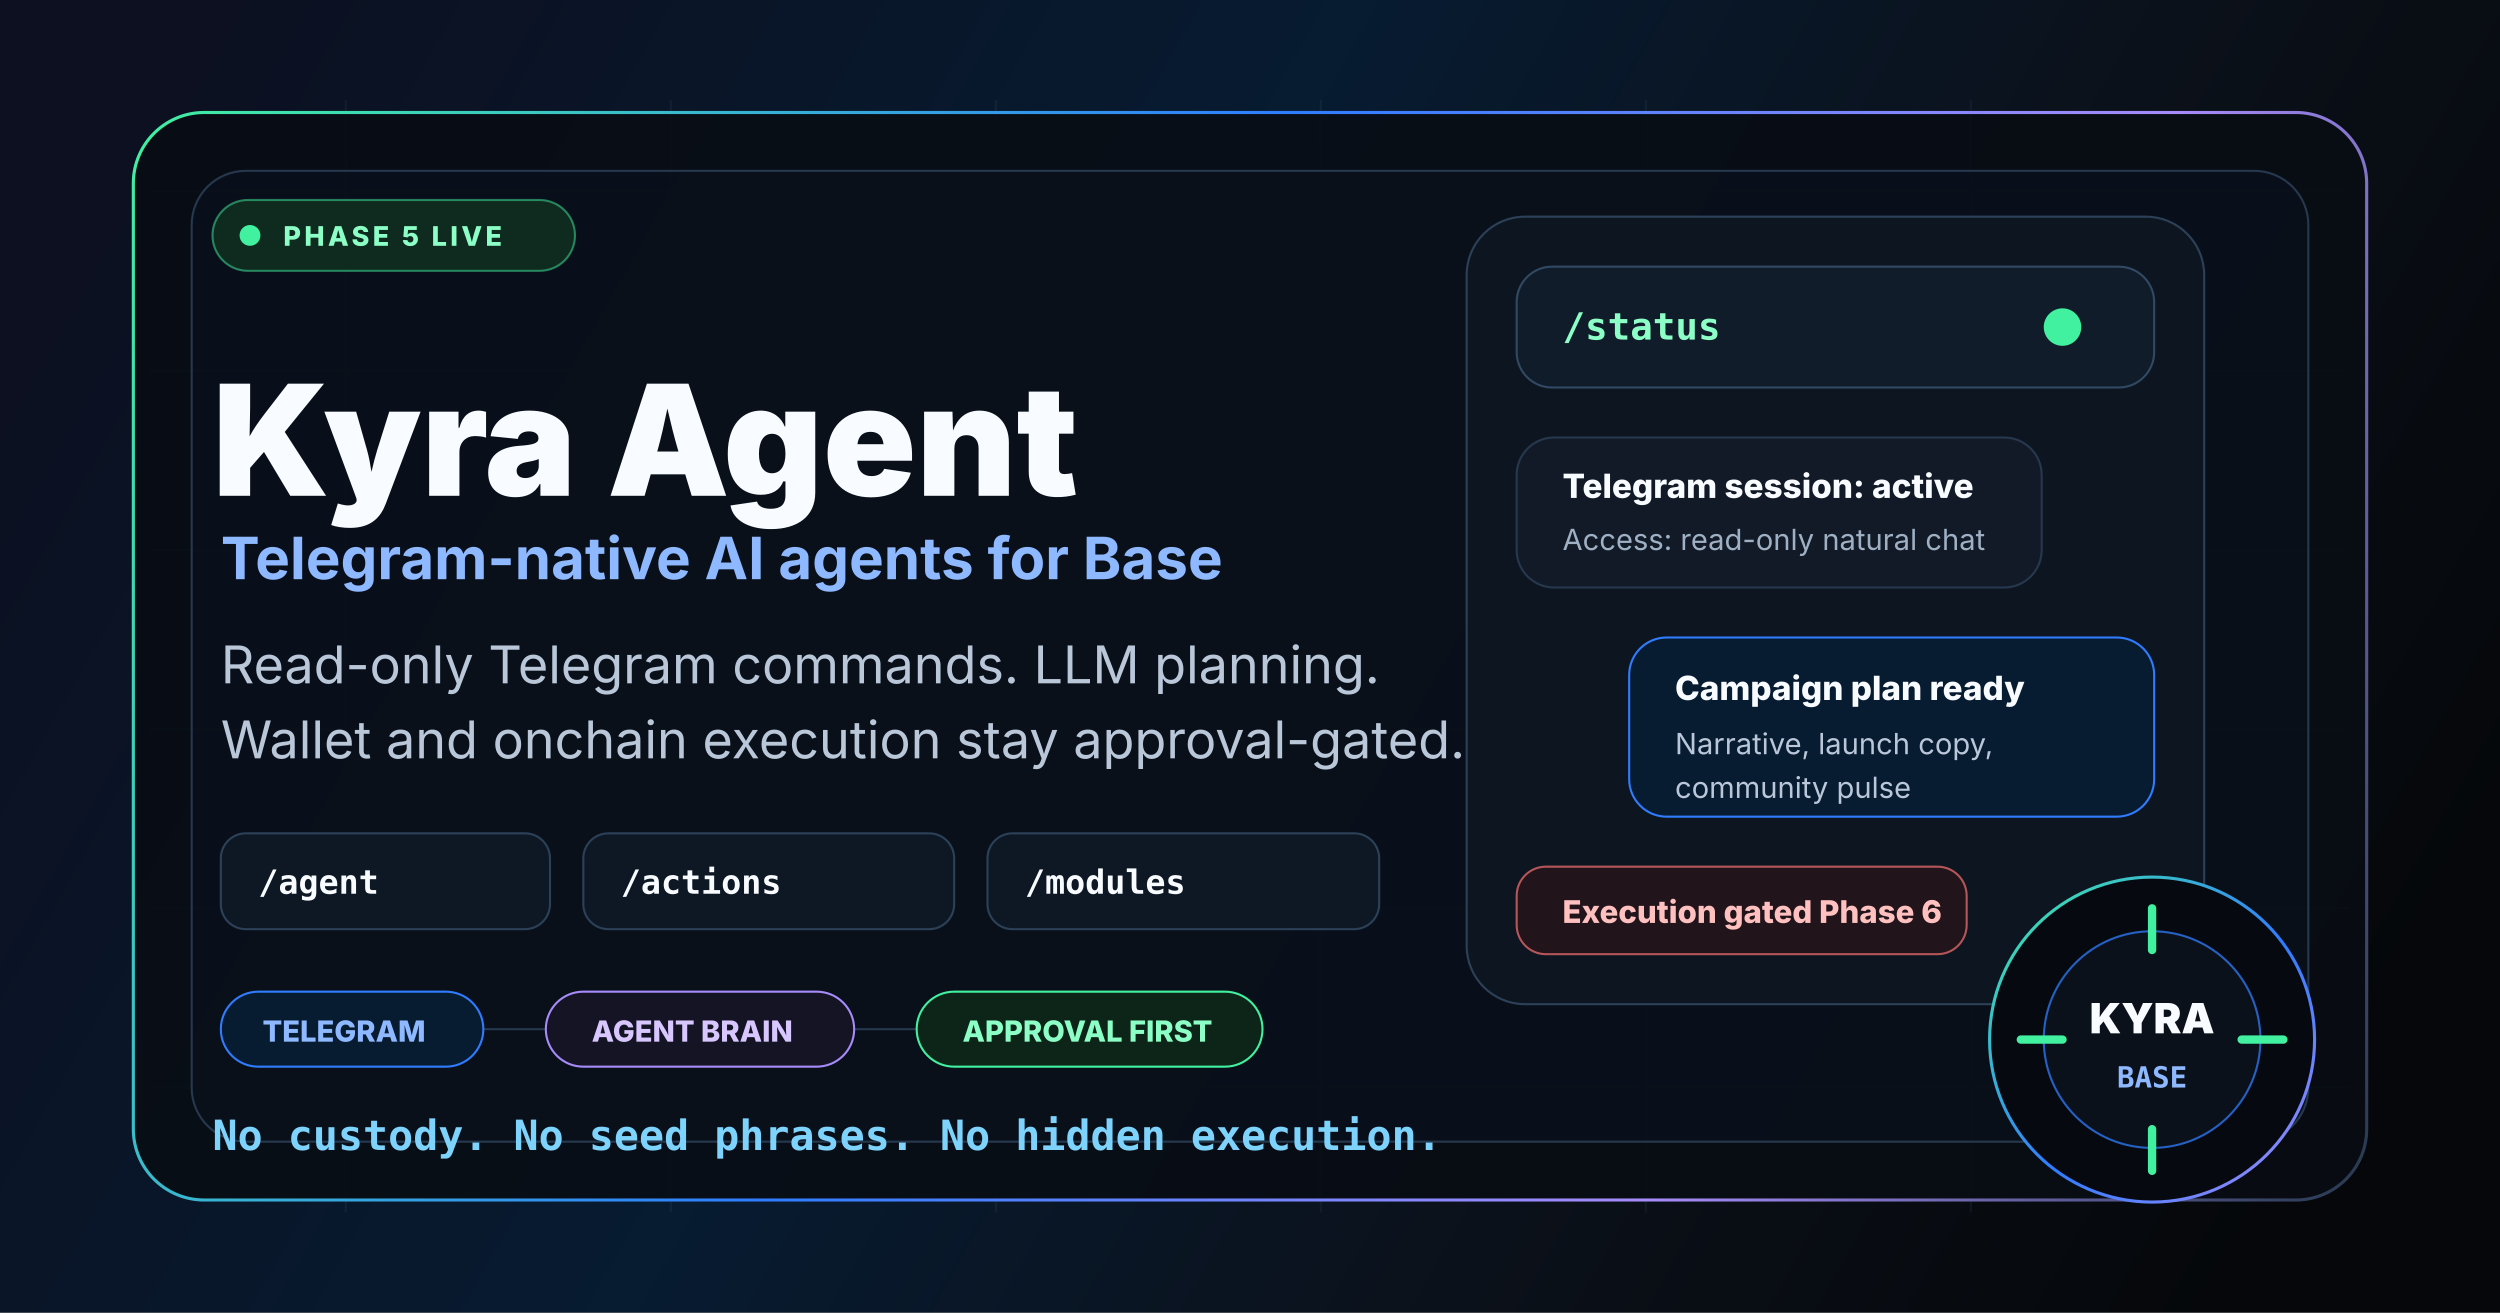
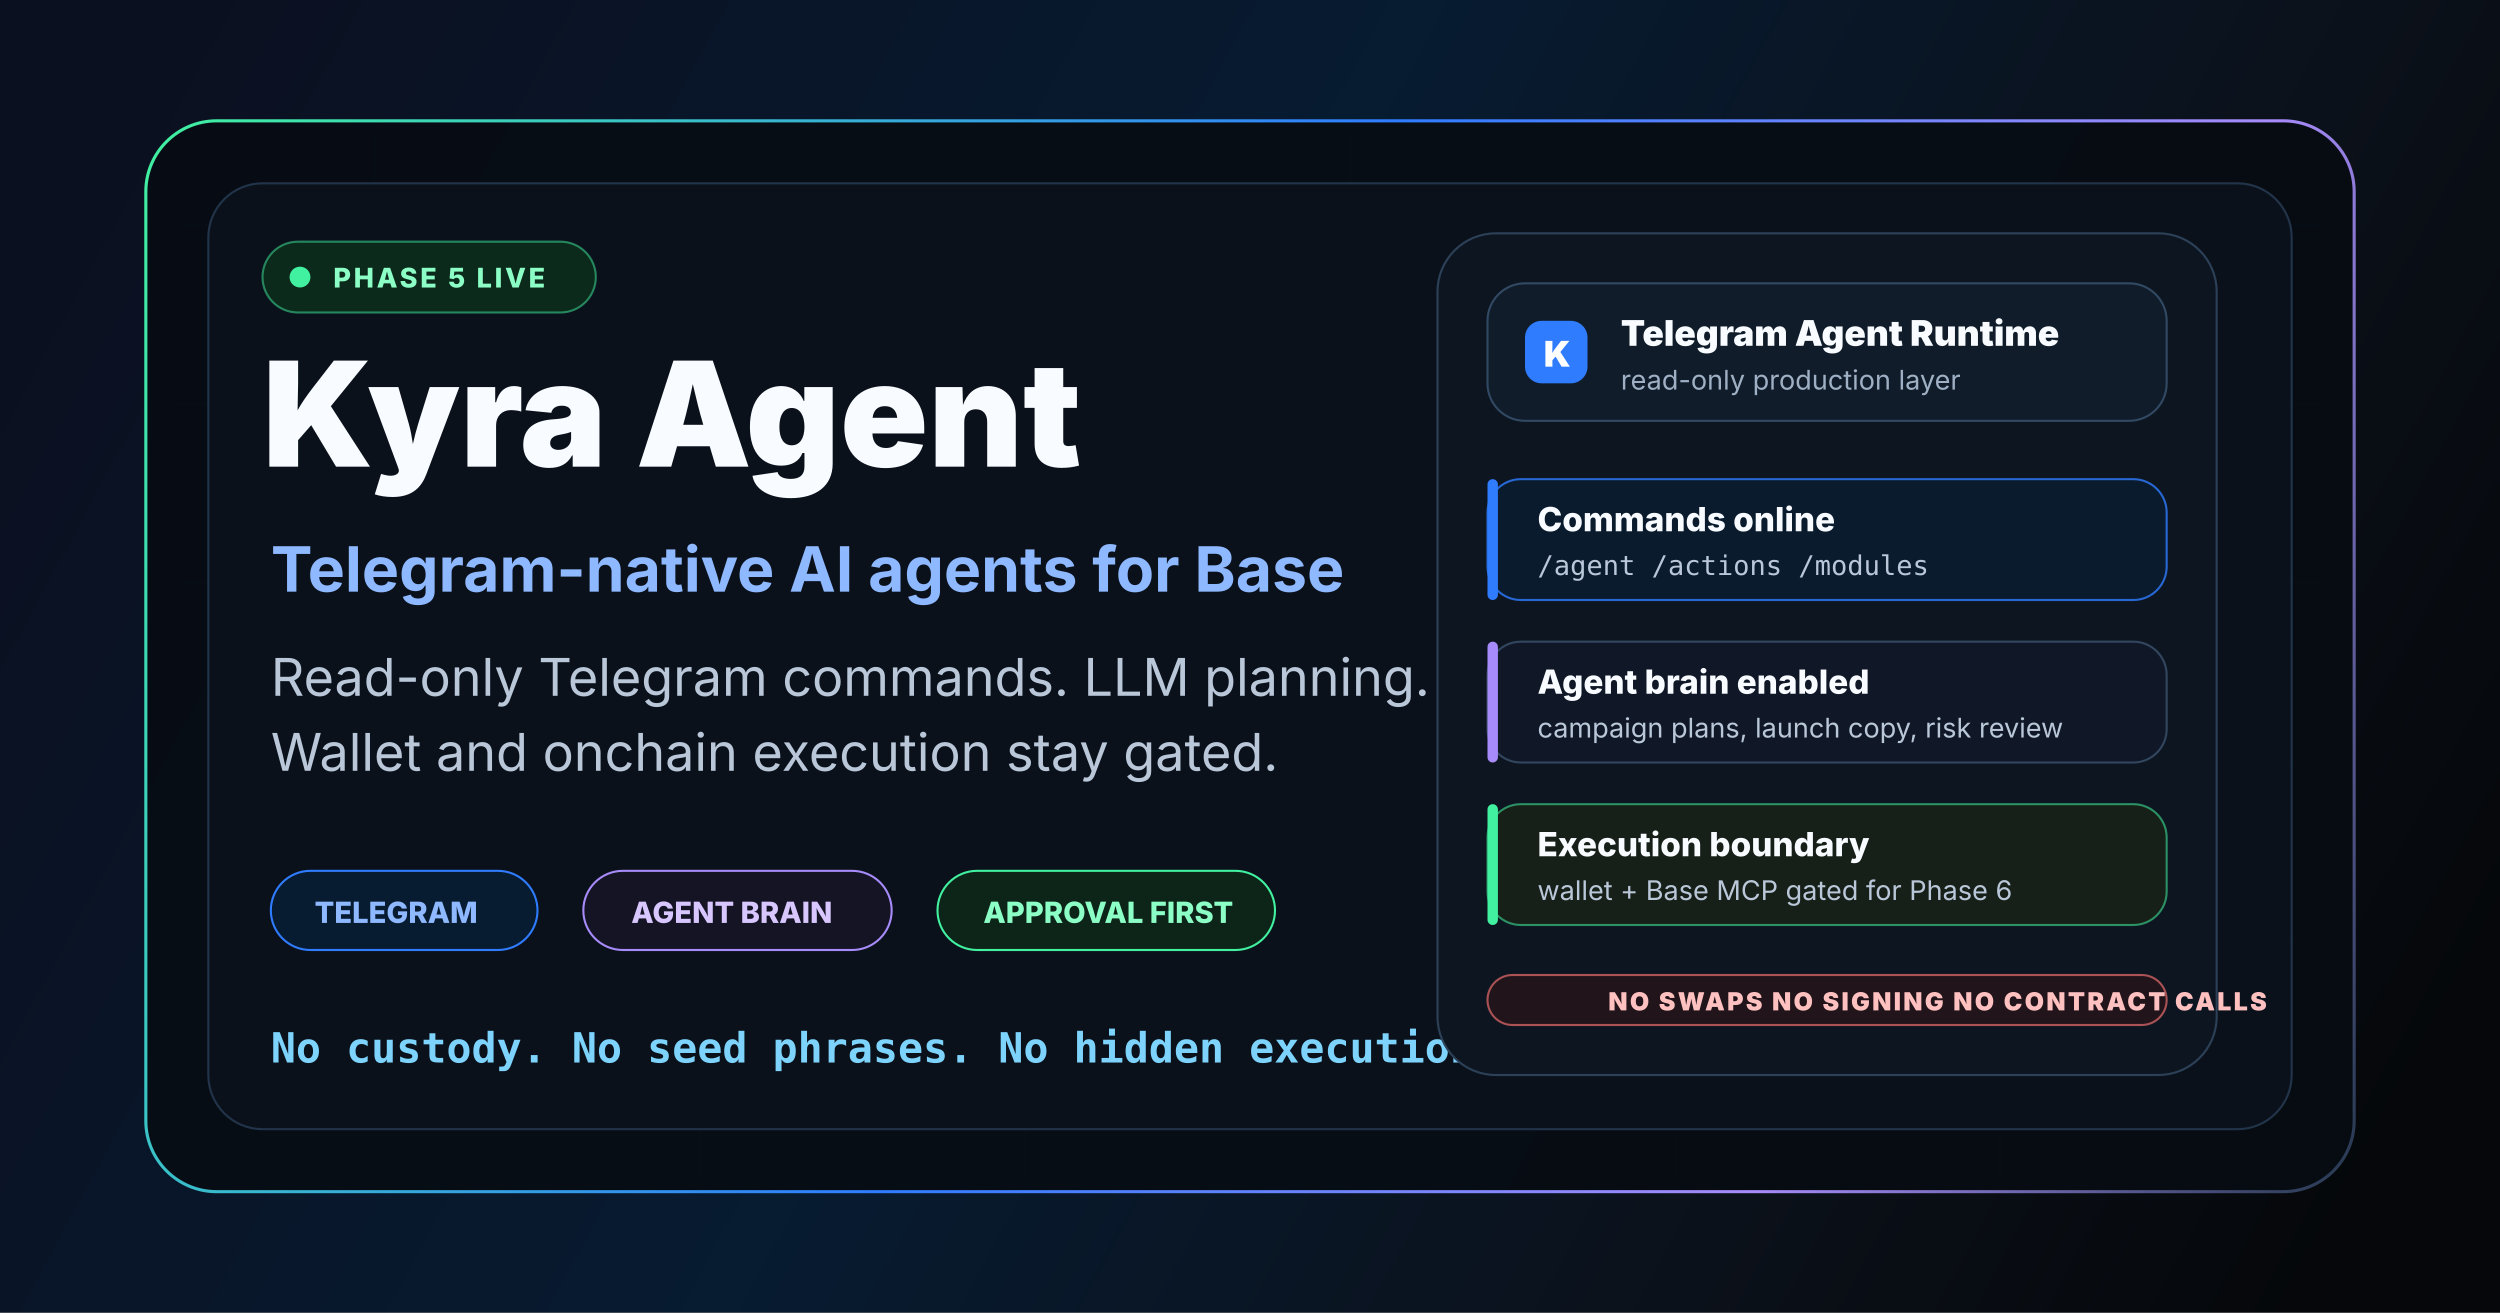
<svg xmlns="http://www.w3.org/2000/svg" width="1200" height="630" viewBox="0 0 1200 630" fill="none">
  <rect width="1200" height="630" fill="#05070A" />
  <rect width="1200" height="630" fill="url(#bg)" />
-   <path d="M72 92H1128M72 178H1128M72 264H1128M72 350H1128M72 436H1128M72 522H1128" stroke="#7DD3FC" stroke-opacity="0.08" />
-   <path d="M166 48V582M322 48V582M478 48V582M634 48V582M790 48V582M946 48V582" stroke="#7DD3FC" stroke-opacity="0.06" />
-   <rect x="64" y="54" width="1072" height="522" rx="34" fill="#080D14" fill-opacity="0.88" stroke="url(#frame)" stroke-width="1.5" />
-   <rect x="92" y="82" width="1016" height="466" rx="26" fill="#0A111B" fill-opacity="0.82" stroke="#26384E" />
-   <g transform="translate(102 96)">
-     <rect x="0" y="0" width="174" height="34" rx="17" fill="#0F2A1F" stroke="#41F1A0" stroke-opacity="0.5" />
+   <path d="M86 108H1114M86 194H1114M86 280H1114M86 366H1114M86 452H1114M86 538H1114" stroke="#6EA8FF" stroke-opacity="0.07" />
+   <path d="M180 64V566M336 64V566M492 64V566M648 64V566M804 64V566M960 64V566" stroke="#6EA8FF" stroke-opacity="0.05" />
+   <rect x="70" y="58" width="1060" height="514" rx="34" fill="#070C13" fill-opacity="0.92" stroke="url(#frame)" stroke-width="1.5" />
+   <rect x="100" y="88" width="1000" height="454" rx="26" fill="#0B121C" fill-opacity="0.9" stroke="#22344A" />
+   <g transform="translate(126 116)">
+     <rect x="0" y="0" width="160" height="34" rx="17" fill="#0C2A1C" stroke="#41F1A0" stroke-opacity="0.5" />
    <circle cx="18" cy="17" r="5" fill="#41F1A0" />
-     <text x="34" y="22" fill="#8CFFC6" font-family="Inter, Segoe UI, Arial, sans-serif" font-size="13" font-weight="800" letter-spacing="1.6">PHASE 5 LIVE</text>
+     <text x="34" y="22" fill="#8CFFC6" font-family="Inter, Segoe UI, Arial, sans-serif" font-size="13" font-weight="800" letter-spacing="1.3">PHASE 5 LIVE</text>
  </g>
-   <text x="102" y="238" fill="#F8FBFF" font-family="Inter, Segoe UI, Arial, sans-serif" font-size="74" font-weight="850">Kyra Agent</text>
-   <text x="106" y="278" fill="#8EB8FF" font-family="Inter, Segoe UI, Arial, sans-serif" font-size="28" font-weight="700">Telegram-native AI agents for Base</text>
-   <text x="106" y="328" fill="#B9C7D9" font-family="Inter, Segoe UI, Arial, sans-serif" font-size="25">Read-only Telegram commands. LLM planning.</text>
-   <text x="106" y="364" fill="#B9C7D9" font-family="Inter, Segoe UI, Arial, sans-serif" font-size="25">Wallet and onchain execution stay approval-gated.</text>
-   <g transform="translate(106 400)">
-     <rect x="0" y="0" width="158" height="46" rx="12" fill="#0D1824" stroke="#2C4158" />
-     <text x="18" y="29" fill="#F8FBFF" font-family="Consolas, ui-monospace, monospace" font-size="16" font-weight="700">/agent</text>
-     <rect x="174" y="0" width="178" height="46" rx="12" fill="#0D1824" stroke="#2C4158" />
-     <text x="192" y="29" fill="#F8FBFF" font-family="Consolas, ui-monospace, monospace" font-size="16" font-weight="700">/actions</text>
-     <rect x="368" y="0" width="188" height="46" rx="12" fill="#0D1824" stroke="#2C4158" />
-     <text x="386" y="29" fill="#F8FBFF" font-family="Consolas, ui-monospace, monospace" font-size="16" font-weight="700">/modules</text>
+   <text x="126" y="224" fill="#F8FBFF" font-family="Inter, Segoe UI, Arial, sans-serif" font-size="70" font-weight="850">Kyra Agent</text>
+   <text x="130" y="284" fill="#8EB8FF" font-family="Inter, Segoe UI, Arial, sans-serif" font-size="30" font-weight="750">Telegram-native AI agents for Base</text>
+   <text x="130" y="334" fill="#B9C7D9" font-family="Inter, Segoe UI, Arial, sans-serif" font-size="25">Read-only Telegram commands. LLM planning.</text>
+   <text x="130" y="370" fill="#B9C7D9" font-family="Inter, Segoe UI, Arial, sans-serif" font-size="25">Wallet and onchain execution stay gated.</text>
+   <g transform="translate(130 418)">
+     <rect x="0" y="0" width="128" height="38" rx="19" fill="#071B31" stroke="#2F7CFF" />
+     <text x="21" y="25" fill="#8EB8FF" font-family="Inter, Segoe UI, Arial, sans-serif" font-size="14" font-weight="800">TELEGRAM</text>
+     <rect x="150" y="0" width="148" height="38" rx="19" fill="#151425" stroke="#A78BFA" />
+     <text x="173" y="25" fill="#D8C7FF" font-family="Inter, Segoe UI, Arial, sans-serif" font-size="14" font-weight="800">AGENT BRAIN</text>
+     <rect x="320" y="0" width="162" height="38" rx="19" fill="#0D2418" stroke="#41F1A0" />
+     <text x="342" y="25" fill="#8CFFC6" font-family="Inter, Segoe UI, Arial, sans-serif" font-size="14" font-weight="800">APPROVAL FIRST</text>
  </g>
-   <g transform="translate(106 476)">
-     <path d="M0 18H500" stroke="#26384E" />
-     <rect x="0" y="0" width="126" height="36" rx="18" fill="#071B31" stroke="#2F7CFF" />
-     <text x="20" y="24" fill="#8EB8FF" font-family="Inter, Segoe UI, Arial, sans-serif" font-size="14" font-weight="800">TELEGRAM</text>
-     <rect x="156" y="0" width="148" height="36" rx="18" fill="#151425" stroke="#A78BFA" />
-     <text x="178" y="24" fill="#D8C7FF" font-family="Inter, Segoe UI, Arial, sans-serif" font-size="14" font-weight="800">AGENT BRAIN</text>
-     <rect x="334" y="0" width="166" height="36" rx="18" fill="#0D2418" stroke="#41F1A0" />
-     <text x="356" y="24" fill="#8CFFC6" font-family="Inter, Segoe UI, Arial, sans-serif" font-size="14" font-weight="800">APPROVAL FIRST</text>
+   <text x="130" y="510" fill="#7DD3FC" font-family="Consolas, ui-monospace, monospace" font-size="20" font-weight="700">No custody. No seed phrases. No hidden execution.</text>
+   <g transform="translate(690 112)">
+     <rect x="0" y="0" width="374" height="404" rx="28" fill="#0D1520" stroke="#2C4158" />
+     <rect x="24" y="24" width="326" height="66" rx="18" fill="#101C2A" stroke="#314963" />
+     <rect x="42" y="42" width="30" height="30" rx="8" fill="#2F7CFF" />
+     <text x="51" y="64" fill="#FFFFFF" font-family="Inter, Segoe UI, Arial, sans-serif" font-size="17" font-weight="900">K</text>
+     <text x="88" y="54" fill="#F8FBFF" font-family="Inter, Segoe UI, Arial, sans-serif" font-size="17" font-weight="850">Telegram Agent Runtime</text>
+     <text x="88" y="75" fill="#9FB0C4" font-family="Inter, Segoe UI, Arial, sans-serif" font-size="13">read-only production layer</text>
+     <rect x="24" y="118" width="326" height="58" rx="16" fill="#0A1B2D" stroke="#2F7CFF" stroke-opacity="0.8" />
+     <rect x="24" y="118" width="5" height="58" rx="2.5" fill="#2F7CFF" />
+     <text x="48" y="143" fill="#F8FBFF" font-family="Inter, Segoe UI, Arial, sans-serif" font-size="16" font-weight="800">Commands online</text>
+     <text x="48" y="164" fill="#B9C7D9" font-family="Consolas, ui-monospace, monospace" font-size="13">/agent  /actions  /modules</text>
+     <rect x="24" y="196" width="326" height="58" rx="16" fill="#101827" stroke="#32465F" />
+     <rect x="24" y="196" width="5" height="58" rx="2.5" fill="#A78BFA" />
+     <text x="48" y="221" fill="#F8FBFF" font-family="Inter, Segoe UI, Arial, sans-serif" font-size="16" font-weight="800">Agent brain enabled</text>
+     <text x="48" y="242" fill="#B9C7D9" font-family="Inter, Segoe UI, Arial, sans-serif" font-size="13">campaign plans, launch copy, risk review</text>
+     <rect x="24" y="274" width="326" height="58" rx="16" fill="#172018" stroke="#41F1A0" stroke-opacity="0.55" />
+     <rect x="24" y="274" width="5" height="58" rx="2.5" fill="#41F1A0" />
+     <text x="48" y="299" fill="#F8FBFF" font-family="Inter, Segoe UI, Arial, sans-serif" font-size="16" font-weight="800">Execution boundary</text>
+     <text x="48" y="320" fill="#B9C7D9" font-family="Inter, Segoe UI, Arial, sans-serif" font-size="13">wallet + Base MCP gated for Phase 6</text>
+     <rect x="24" y="356" width="326" height="24" rx="12" fill="#21141A" stroke="#F97373" stroke-opacity="0.65" />
+     <text x="82" y="373" fill="#FFC0C0" font-family="Inter, Segoe UI, Arial, sans-serif" font-size="12" font-weight="850" letter-spacing="1.1">NO SWAPS  NO SIGNING  NO CONTRACT CALLS</text>
  </g>
-   <g transform="translate(704 104)">
-     <rect x="0" y="0" width="354" height="378" rx="28" fill="#0D1520" stroke="#2C4158" />
-     <rect x="24" y="24" width="306" height="58" rx="17" fill="#101C2A" stroke="#314963" />
-     <text x="46" y="59" fill="#8CFFC6" font-family="Consolas, ui-monospace, monospace" font-size="18" font-weight="800">/status</text>
-     <circle cx="286" cy="53" r="9" fill="#41F1A0" />
-     <rect x="24" y="106" width="252" height="72" rx="18" fill="#111A26" stroke="#26384E" />
-     <text x="46" y="135" fill="#F8FBFF" font-family="Inter, Segoe UI, Arial, sans-serif" font-size="16" font-weight="800">Telegram session: active</text>
-     <text x="46" y="160" fill="#9FB0C4" font-family="Inter, Segoe UI, Arial, sans-serif" font-size="14">Access: read-only natural chat</text>
-     <rect x="78" y="202" width="252" height="86" rx="18" fill="#071B31" stroke="#2F7CFF" />
-     <text x="100" y="232" fill="#F8FBFF" font-family="Inter, Segoe UI, Arial, sans-serif" font-size="16" font-weight="800">Campaign plan ready</text>
-     <text x="100" y="258" fill="#B9C7D9" font-family="Inter, Segoe UI, Arial, sans-serif" font-size="14">Narrative, launch copy,</text>
-     <text x="100" y="279" fill="#B9C7D9" font-family="Inter, Segoe UI, Arial, sans-serif" font-size="14">community pulse</text>
-     <rect x="24" y="312" width="216" height="42" rx="14" fill="#21141A" stroke="#F97373" stroke-opacity="0.7" />
-     <text x="46" y="339" fill="#FFC0C0" font-family="Inter, Segoe UI, Arial, sans-serif" font-size="15" font-weight="800">Execution gated Phase 6</text>
-   </g>
-   <g transform="translate(955 421)">
-     <circle cx="78" cy="78" r="78" fill="#060A10" stroke="url(#ring)" stroke-width="1.5" />
-     <circle cx="78" cy="78" r="52" fill="#0B111A" stroke="#2F7CFF" stroke-opacity="0.75" />
-     <path d="M78 15V35M78 121V141M15 78H35M121 78H141" stroke="#41F1A0" stroke-width="4" stroke-linecap="round" />
-     <text x="78" y="75" text-anchor="middle" fill="#F8FBFF" font-family="Inter, Segoe UI, Arial, sans-serif" font-size="20" font-weight="850">KYRA</text>
-     <text x="78" y="101" text-anchor="middle" fill="#8EB8FF" font-family="Consolas, ui-monospace, monospace" font-size="14" font-weight="800">BASE</text>
-   </g>
-   <text x="102" y="552" fill="#7DD3FC" font-family="Consolas, ui-monospace, monospace" font-size="20" font-weight="700">No custody. No seed phrases. No hidden execution.</text>
  <defs>
-     <linearGradient id="bg" x1="72" y1="40" x2="1080" y2="610" gradientUnits="userSpaceOnUse">
-       <stop stop-color="#0C1020" />
-       <stop offset="0.42" stop-color="#071B31" />
-       <stop offset="0.72" stop-color="#0B111A" />
+     <linearGradient id="bg" x1="68" y1="34" x2="1120" y2="604" gradientUnits="userSpaceOnUse">
+       <stop stop-color="#0B1020" />
+       <stop offset="0.44" stop-color="#071B31" />
+       <stop offset="0.78" stop-color="#0B111A" />
      <stop offset="1" stop-color="#05070A" />
    </linearGradient>
-     <linearGradient id="frame" x1="64" y1="54" x2="1136" y2="576" gradientUnits="userSpaceOnUse">
+     <linearGradient id="frame" x1="70" y1="58" x2="1130" y2="572" gradientUnits="userSpaceOnUse">
      <stop stop-color="#41F1A0" />
-       <stop offset="0.42" stop-color="#2F7CFF" />
-       <stop offset="0.74" stop-color="#A78BFA" />
+       <stop offset="0.46" stop-color="#2F7CFF" />
+       <stop offset="0.78" stop-color="#A78BFA" />
      <stop offset="1" stop-color="#26384E" />
-     </linearGradient>
-     <linearGradient id="ring" x1="0" y1="0" x2="156" y2="156" gradientUnits="userSpaceOnUse">
-       <stop stop-color="#41F1A0" />
-       <stop offset="0.55" stop-color="#2F7CFF" />
-       <stop offset="1" stop-color="#A78BFA" />
    </linearGradient>
  </defs>
</svg>
